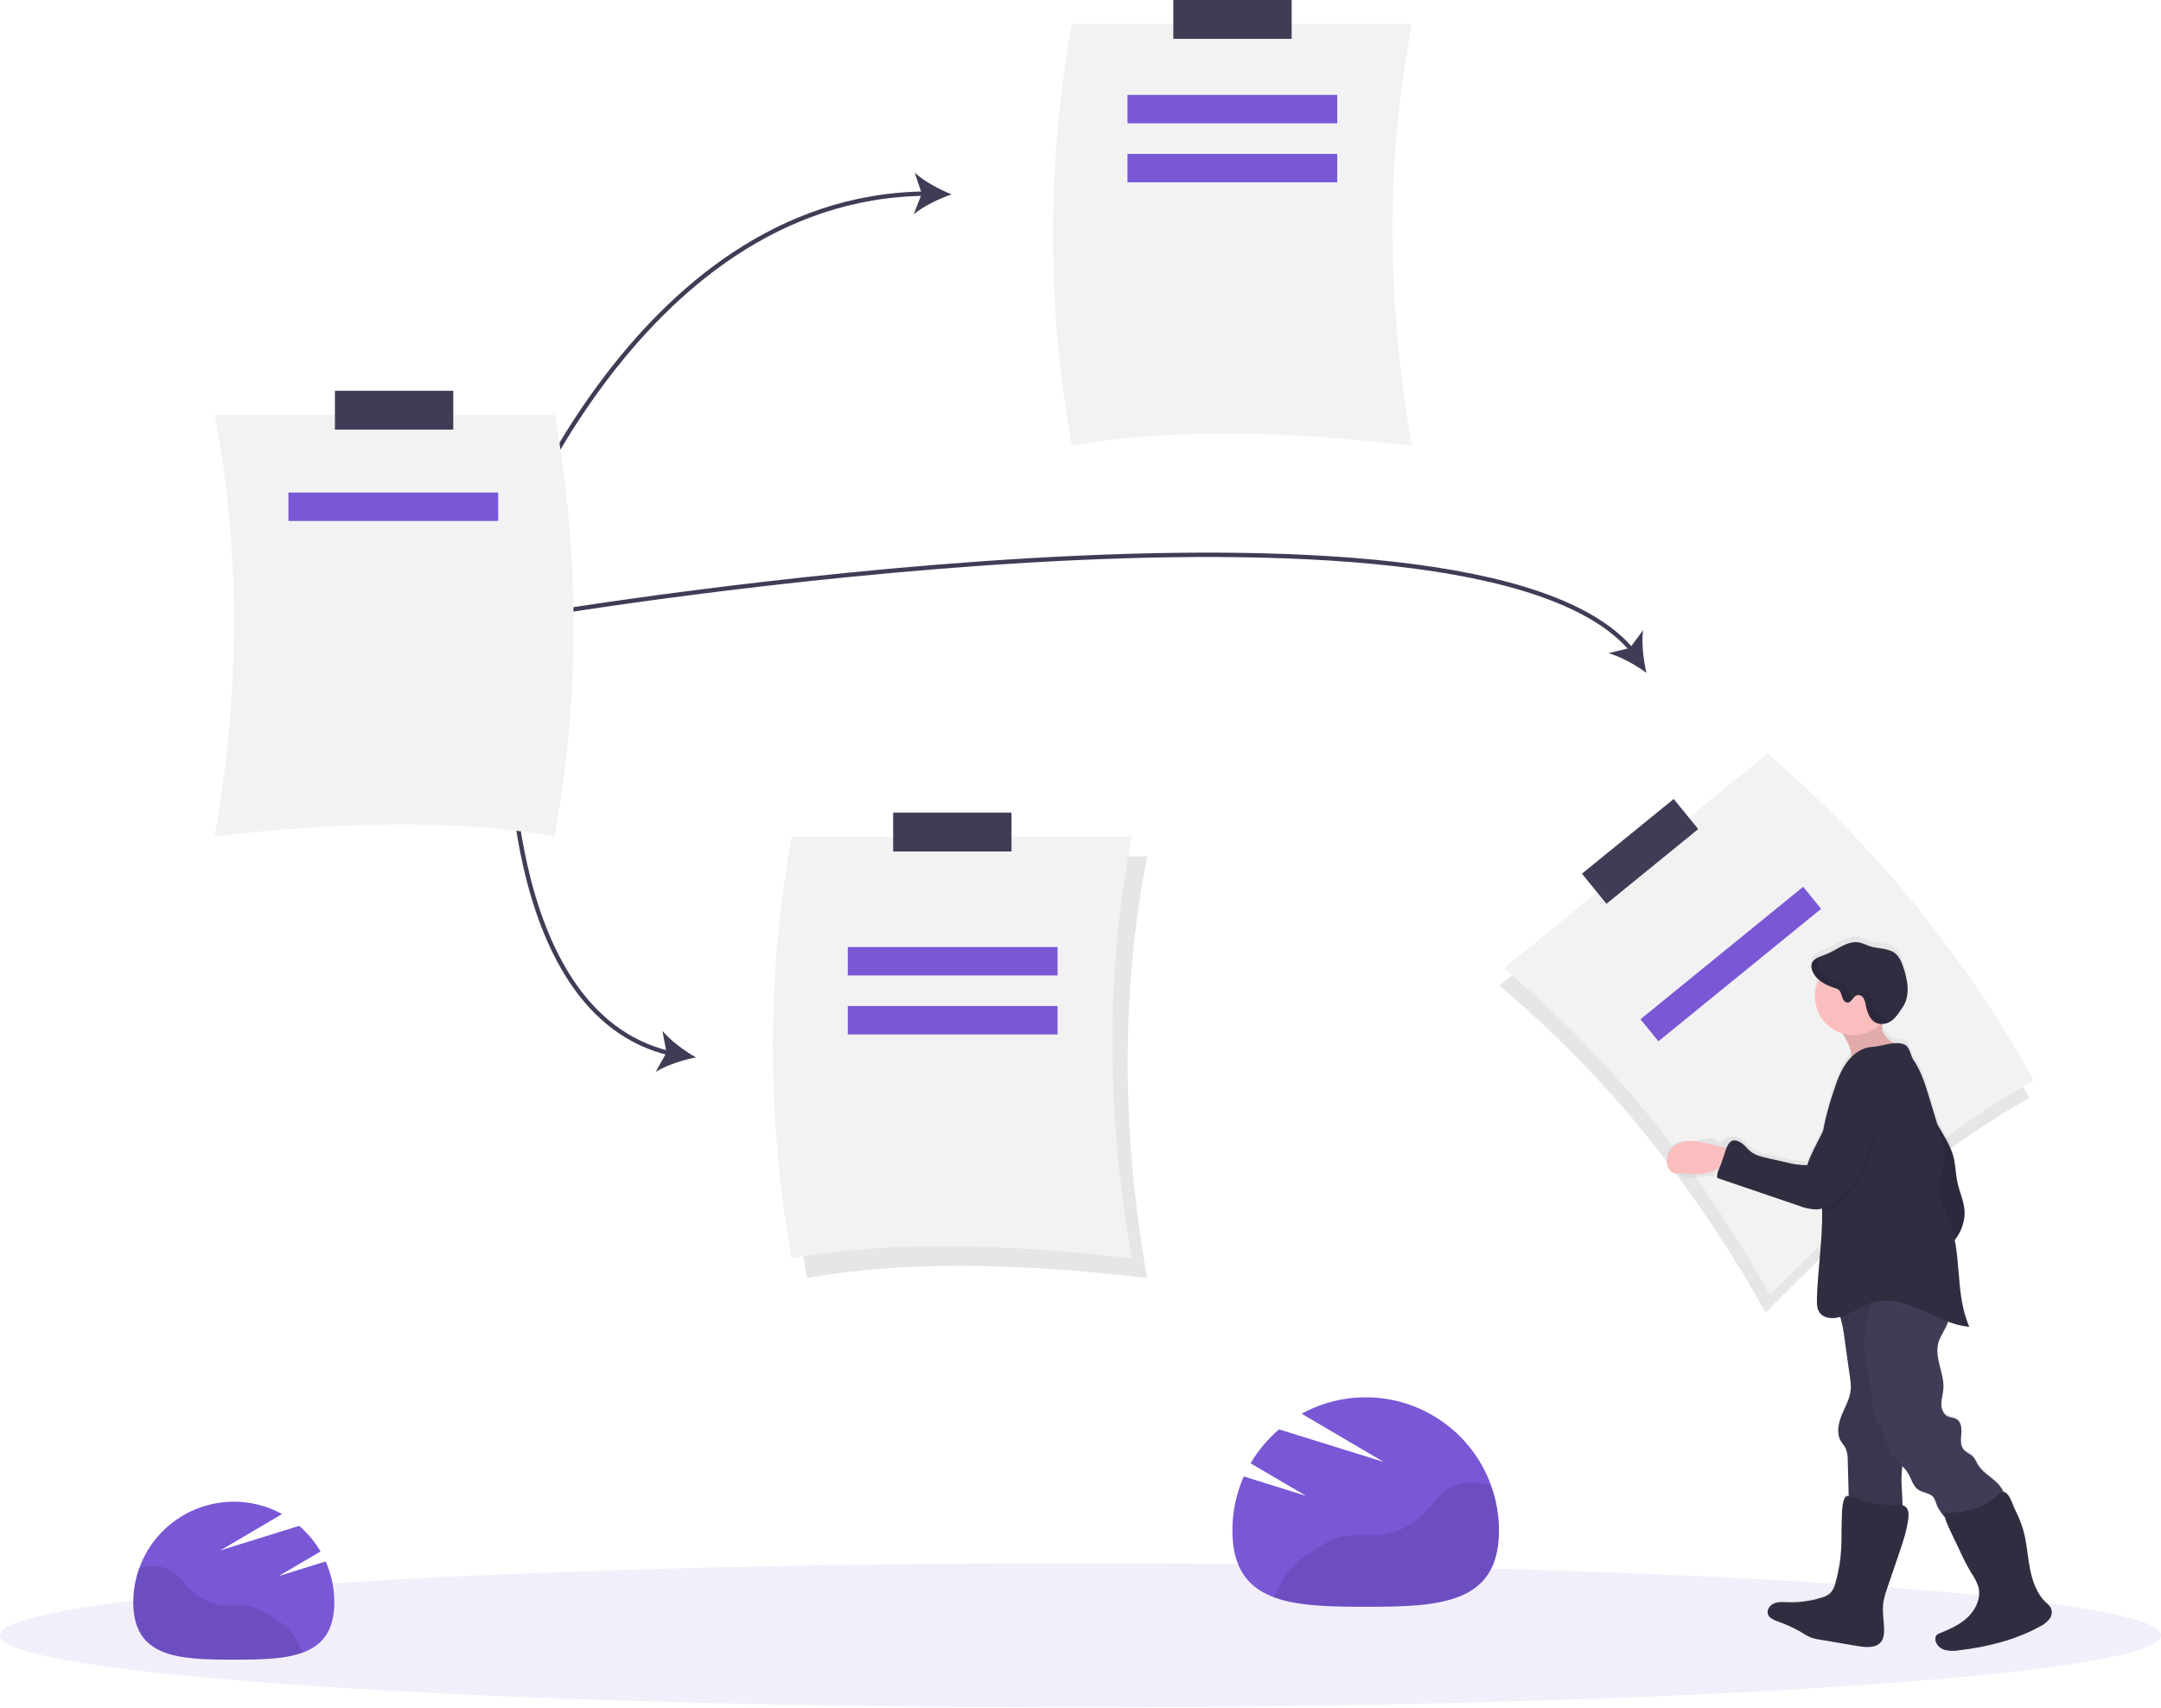
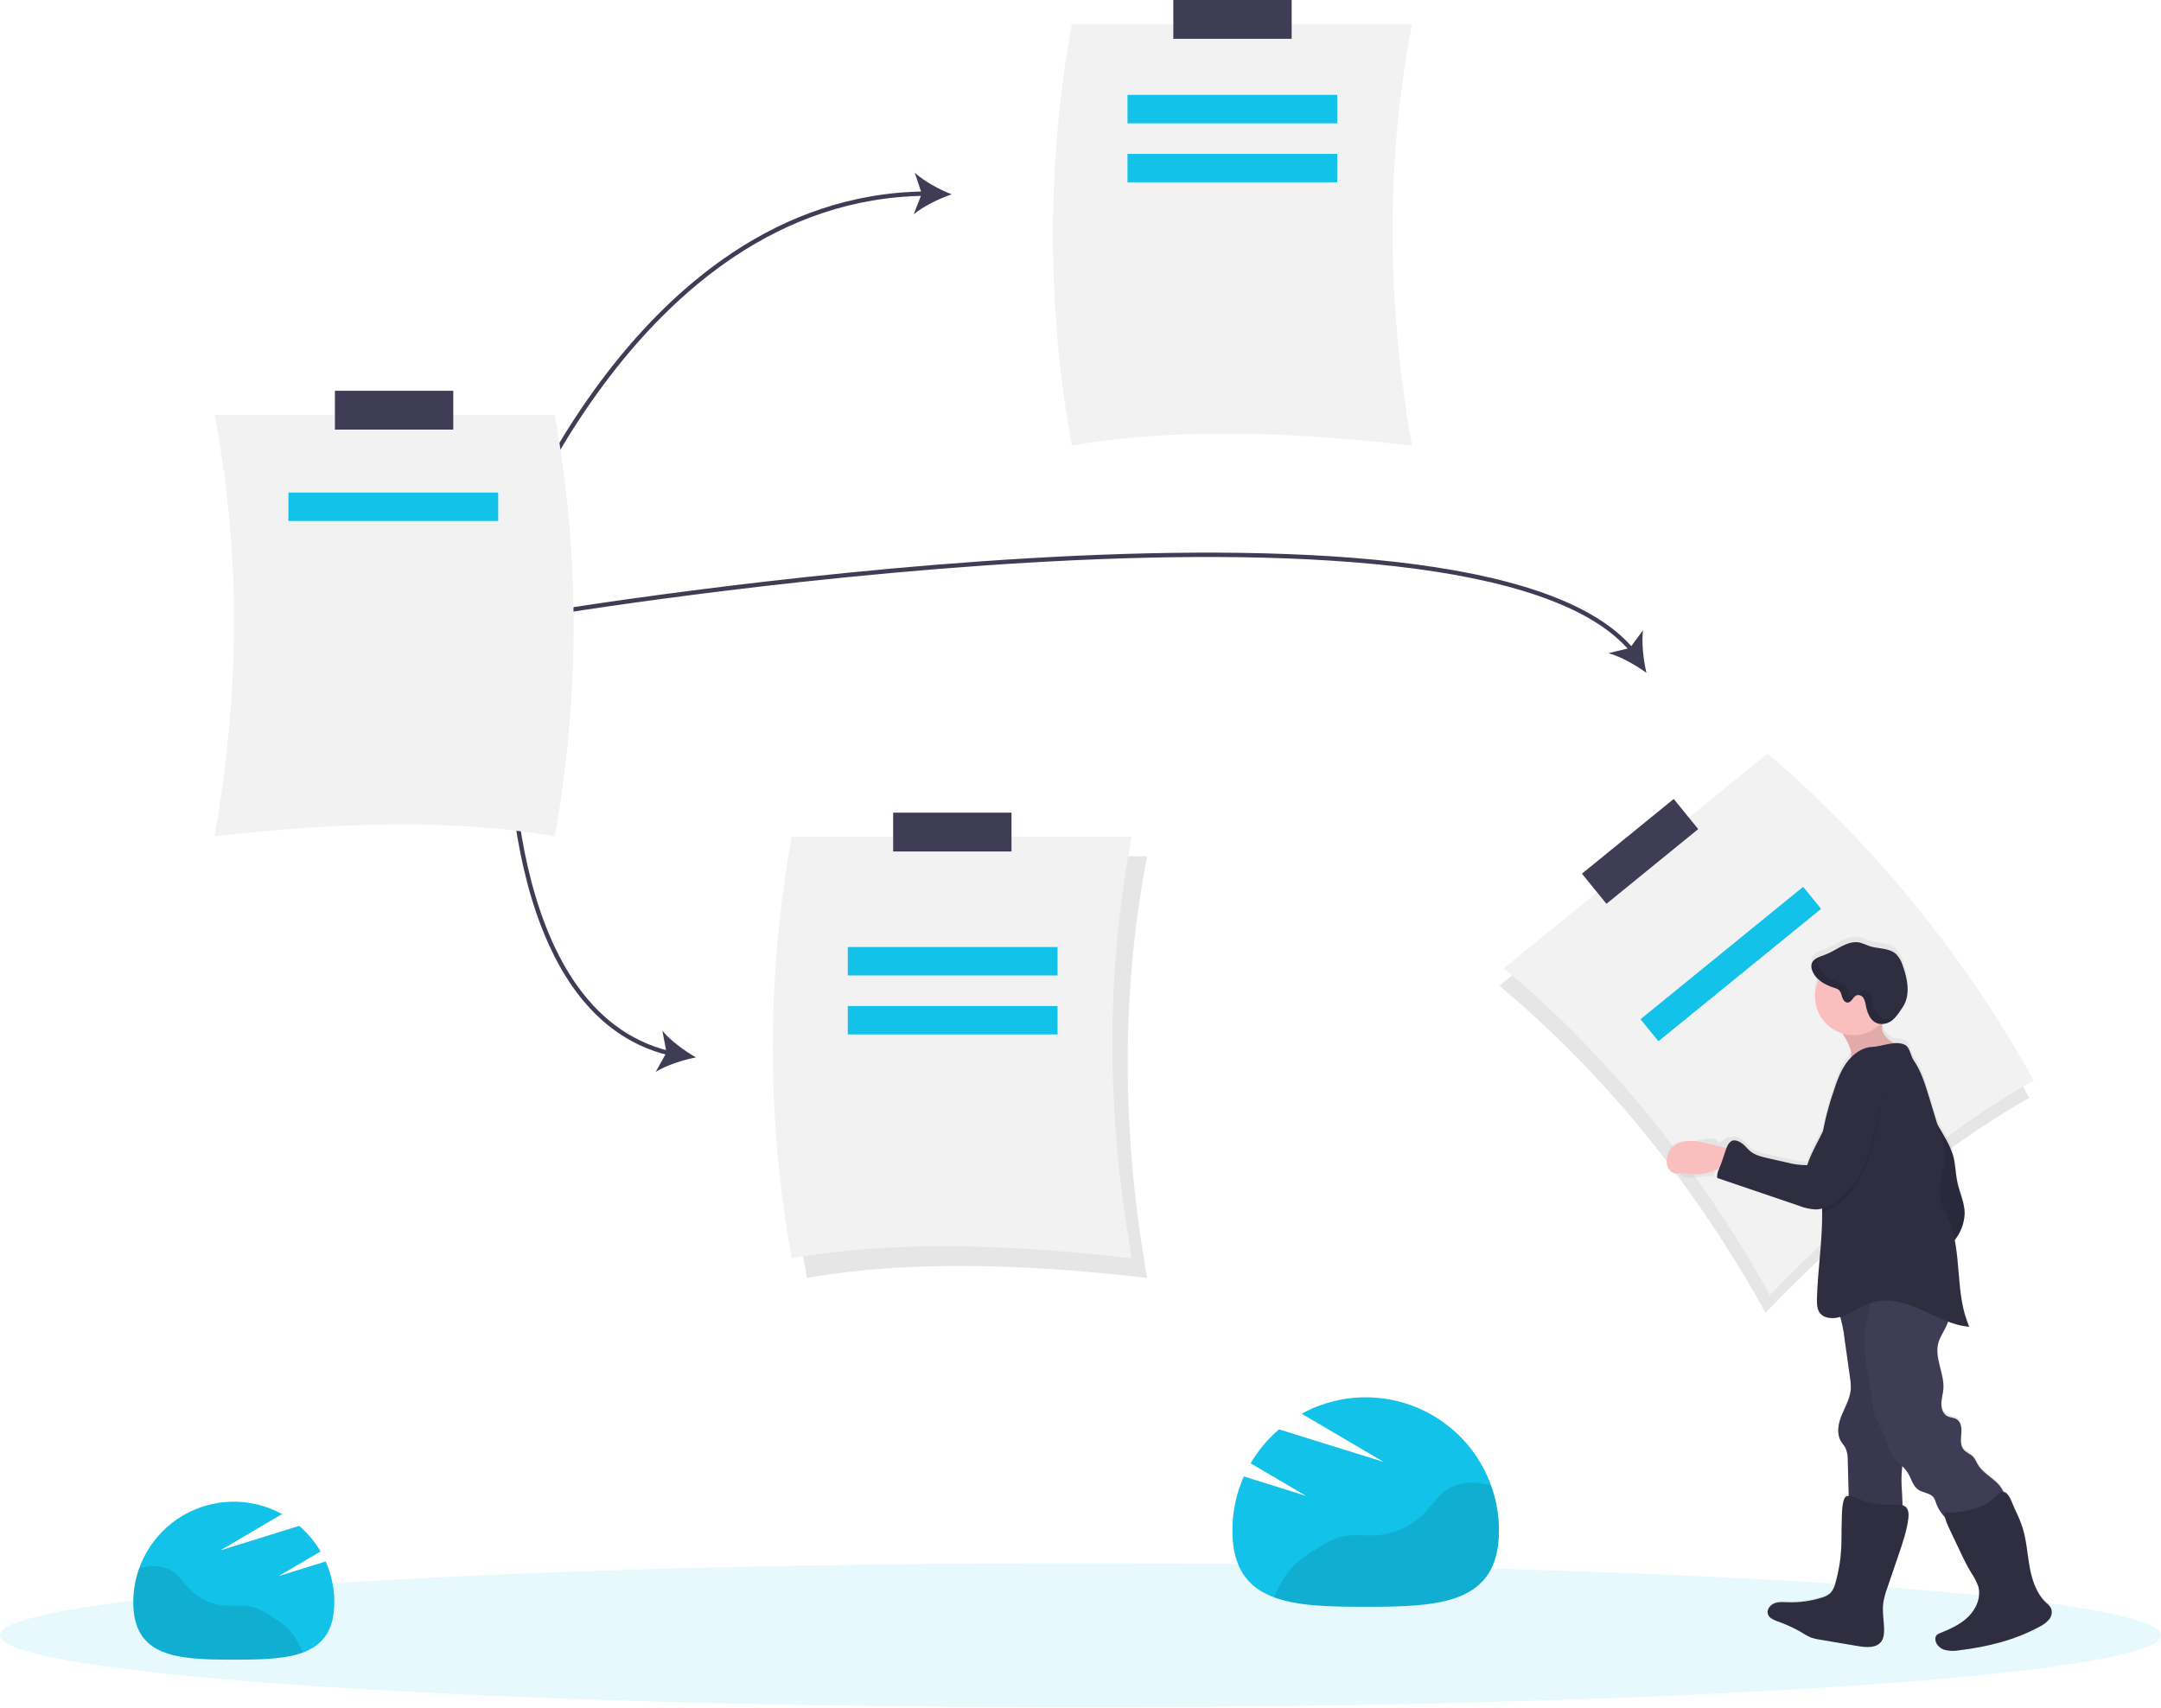
<svg xmlns="http://www.w3.org/2000/svg" id="ff6c2c6f-bb99-48ca-bf0f-ae1c98c215e0" data-name="Layer 1" width="989" height="781.43" viewBox="0 0 989 781.43">
  <defs>
    <linearGradient id="a6110406-8b9c-48da-9b9b-78691cfdbd93" x1="949.45" y1="825.55" x2="949.45" y2="497.17" gradientTransform="translate(-20.24 29.65) rotate(-2.31)" gradientUnits="userSpaceOnUse">
      <stop offset="0" stop-color="gray" stop-opacity="0.25" />
      <stop offset="0.54" stop-color="gray" stop-opacity="0.12" />
      <stop offset="1" stop-color="gray" stop-opacity="0.1" />
    </linearGradient>
  </defs>
  <path d="M596,263.22c45.59-8,98.57-6.61,155.7,0-11.59-65.73-12.12-130.11,0-192.93H596A543.76,543.76,0,0,0,596,263.22Z" transform="translate(-105.5 -59.28)" fill="#f2f2f2" />
  <rect x="642.48" y="59.28" width="54.16" height="17.77" transform="translate(1233.62 77.05) rotate(-180)" fill="#3f3d56" />
  <path d="M474.8,644.15c45.59-8,98.57-6.61,155.7,0-11.59-65.73-12.12-130.11,0-192.93H474.8A543.76,543.76,0,0,0,474.8,644.15Z" transform="translate(-105.5 -59.28)" opacity="0.1" />
  <path d="M467.8,635.15c45.59-8,98.57-6.61,155.7,0-11.59-65.73-12.12-130.11,0-192.93H467.8A543.76,543.76,0,0,0,467.8,635.15Z" transform="translate(-105.5 -59.28)" fill="#f2f2f2" />
  <rect x="514.26" y="431.22" width="54.16" height="17.77" transform="translate(977.18 820.92) rotate(-180)" fill="#3f3d56" />
  <path d="M334,320.22S394.39,149.41,528.93,147.9" transform="translate(-105.5 -59.28)" fill="none" stroke="#3f3d56" stroke-miterlimit="10" stroke-width="2" />
  <path d="M541,148.22c-5.73,2-12.85,5.41-17.31,9.12l3.66-9.43-3.22-9.59C528.41,142.23,535.37,146,541,148.22Z" transform="translate(-105.5 -59.28)" fill="#3f3d56" />
  <path d="M339,385.22s-5.46,137.44,73.06,156.15" transform="translate(-105.5 -59.28)" fill="none" stroke="#3f3d56" stroke-miterlimit="10" stroke-width="2" />
  <path d="M424,543.22c-5.95,1.16-13.48,3.57-18.41,6.62l4.93-8.83-1.86-9.94C412.36,535.53,418.73,540.22,424,543.22Z" transform="translate(-105.5 -59.28)" fill="#3f3d56" />
  <path d="M355,340.22S779.62,269.44,852.49,357" transform="translate(-105.5 -59.28)" fill="none" stroke="#3f3d56" stroke-miterlimit="10" stroke-width="2" />
  <path d="M859,367.22c-4.9-3.57-11.79-7.46-17.37-9l9.82-2.39,6-8.13C856.72,353.46,857.62,361.32,859,367.22Z" transform="translate(-105.5 -59.28)" fill="#3f3d56" />
  <g opacity="0.1">
-     <ellipse cx="494.5" cy="748.43" rx="494.5" ry="33" fill="#7957d5" />
+     <ellipse cx="494.5" cy="748.43" rx="494.5" ry="33" fill="#12c2e9" />
  </g>
  <path d="M1034.26,561.74c-40.39,22.6-80.61,57.11-120.74,98.3C881,601.76,840.78,551.5,791.71,510.43l120.74-98.3A543.88,543.88,0,0,1,1034.26,561.74Z" transform="translate(-105.5 -59.28)" opacity="0.1" />
  <path d="M1036.26,553.74c-40.39,22.6-80.61,57.11-120.74,98.3C883,593.76,842.78,543.5,793.71,502.43l120.74-98.3A543.88,543.88,0,0,1,1036.26,553.74Z" transform="translate(-105.5 -59.28)" fill="#f2f2f2" />
  <rect x="829.01" y="440.03" width="54.16" height="17.77" transform="translate(-196.72 582.02) rotate(-39.15)" fill="#3f3d56" />
-   <rect x="849.61" y="493.97" width="96" height="13" transform="translate(-219.95 619.81) rotate(-39.15)" fill="#7957d5" />
+   <rect x="849.61" y="493.97" width="96" height="13" transform="translate(-219.95 619.81) rotate(-39.15)" fill="#12c2e9" />
  <path d="M1044.15,795a9.78,9.78,0,0,0-2.17-2.42c-4.37-4.12-6.4-10.19-7.48-16.12s-1.39-12-3.12-17.82a59.18,59.18,0,0,0-3.52-8.67c-1-2.13-2.26-6.33-4.09-7.82a2.83,2.83,0,0,0-1.26-.62,14.71,14.71,0,0,0-3.62-4.81c-2.86-2.59-6.35-4.65-8.26-8a18,18,0,0,0-1.93-3.3c-1.29-1.42-3.33-2-4.52-3.5-1.55-1.94-1.2-4.71-1-7.19s0-5.43-2.14-6.72c-1.28-.79-2.93-.72-4.26-1.41-2-1-2.79-3.53-2.75-5.78s.74-4.44.92-6.68c.56-7.16-4.16-14.28-2.34-21.22.69-2.63,2.27-4.92,3.44-7.36a16.1,16.1,0,0,0,1-2.54,35.35,35.35,0,0,0,9.74,2.34c-5.51-12.35-4.11-26.72-6.68-40l.33-.46a20.78,20.78,0,0,0,4.22-11.85c0-5-2.31-9.57-3.35-14.4-.89-4.12-.85-8.41-2-12.46a37.65,37.65,0,0,0-3.16-7.22q-1.87-3.46-3.93-6.82-1.92-6.36-3.85-12.72c-1.8-6-3.65-12-7.15-17.14-1.28-1.89-1.67-5.7-3.64-6.85a8.81,8.81,0,0,0-5.2-.9c-2.78-1.56-5.22-3.81-5.57-6.89a6.65,6.65,0,0,1,.2-2l.34,0c4.4-.41,6.63-4.29,8.92-7.68,3.7-5.51,2.29-12.95,0-19.21a13.08,13.08,0,0,0-3-5.29c-3.21-3-8.29-2.33-12.43-3.78a40.15,40.15,0,0,0-4.11-1.55c-2.75-.65-5.63.25-8.15,1.52s-4.87,2.91-7.51,3.92-5.9,1.79-6.55,4.5a5,5,0,0,0,.22,2.73,10.2,10.2,0,0,0,3.09,4.45,17.82,17.82,0,0,0,10.87,24.83c.76,1.21,1.47,2.45,2.12,3.73,1.16,2.24,2.14,4.88,1.74,7.28a22.35,22.35,0,0,0-2,2.44c-2.87,4-4.5,8.7-6,13.37a141.37,141.37,0,0,0-4.83,18.28c-2.44,5.18-5.42,10.14-7.19,15.59a35.2,35.2,0,0,1-9.38-1.25l-8.44-1.92c-2.94-.66-6-1.39-8.3-3.32-1.22-1-2.17-2.33-3.41-3.33s-3.73-2.15-5.09-1.33a4,4,0,0,0-.69.53c-1.24-2.51-4.28,3.89-5.72,1.52-2.06-3.41-9.29.54-13.19-.1a9.25,9.25,0,0,0-6.79,1.57c-2.28,1.63-3.71,5-2,7.28a12.51,12.51,0,0,0,1.39,1.43,28.59,28.59,0,0,1,3.09,4.28c3.08,4.43,10.17.52,15.55,1.54-.12.34,3.77-8.09,3.65-7.74-.71,2.07-2.22,4.59-1.84,6.75l37.54,12.85a22.86,22.86,0,0,0,7.56,1.66,12.71,12.71,0,0,0,3-.39l0,1.92v.07c.1,13.19-2,26.3-2.39,39.48-.07,2.4,0,5,1.52,6.88,1.7,2.06,4.72,2.46,7.35,2a16.65,16.65,0,0,0,1.86-.41,69.19,69.19,0,0,1,1.92,10.1l2.49,17.76a27.09,27.09,0,0,1,.39,5.54c-.29,4.18-2.5,7.94-4.1,11.81s-2.55,8.49-.45,12.11c.66,1.12,1.57,2.08,2.16,3.24a13.1,13.1,0,0,1,1,5.67q.23,8.1.44,16.18a1.89,1.89,0,0,0-1.26.26c-2.08,1.61-1.85,9.33-2,11.72-.16,4,0,8.08-.22,12.12a72.32,72.32,0,0,1-2.68,16.13,10.29,10.29,0,0,1-2.29,4.61,9.86,9.86,0,0,1-4.07,2.11,46.48,46.48,0,0,1-15.41,2.09c-2.11-.06-4.31-.27-6.27.54s-3.54,3-2.83,5c.61,1.68,2.46,2.48,4.13,3.11a66.29,66.29,0,0,1,11,5,30.8,30.8,0,0,0,4.25,2.42,21.91,21.91,0,0,0,4.38,1.08l17.73,3c3.63.63,8,1,10.31-2,1.25-1.62,1.43-3.82,1.37-5.87-.1-4-.9-8.08-.38-12.07a37.24,37.24,0,0,1,1.86-6.94L974.58,770c1.78-5.27,3.58-10.58,4.27-16.1.25-2,.23-4.27-1.3-5.53a3.69,3.69,0,0,0-1.32-.68c-.06-4.82-.69-9.64-.42-14.46.07-1.21.19-2.41.29-3.61a17.21,17.21,0,0,1,2.47,2.92c1.71,2.67,2.34,6.21,4.95,8,2.22,1.51,5.51,1.44,7.07,3.64a10.34,10.34,0,0,1,1.12,2.7,19.37,19.37,0,0,0,4,6.36,32.28,32.28,0,0,0,2.47,6.34l4.4,9.3a106,106,0,0,0,5,9.77,27.75,27.75,0,0,1,3.35,6.46c1.41,4.95-.89,10.37-4.53,14s-8.44,5.73-13.17,7.68a3.58,3.58,0,0,0-1.34.8,2.59,2.59,0,0,0-.61,1.74c0,2.31,1.9,4.28,4.08,5a15.55,15.55,0,0,0,6.83.25c12.78-1.55,25.52-4.68,36.82-10.88a13.21,13.21,0,0,0,4.39-3.39A5.13,5.13,0,0,0,1044.15,795Z" transform="translate(-105.5 -59.28)" fill="url(#a6110406-8b9c-48da-9b9b-78691cfdbd93)" />
  <path d="M990.14,570.78q3.2,4.9,6,10.06A37.17,37.17,0,0,1,999.3,588c1.16,4,1.13,8.27,2,12.36,1,4.8,3.34,9.38,3.34,14.29a20.56,20.56,0,0,1-4.22,11.76,56.28,56.28,0,0,1-8.82,9.11,187.68,187.68,0,0,1-12.48-61.21c-.1-2.91-.12-5.9.94-8.61.65-1.69,3.77-6.35,5.78-4.52.73.67.92,3.68,1.37,4.69A36.86,36.86,0,0,0,990.14,570.78Z" transform="translate(-105.5 -59.28)" fill="#2f2e41" />
  <path d="M990.14,570.78q3.2,4.9,6,10.06A37.17,37.17,0,0,1,999.3,588c1.16,4,1.13,8.27,2,12.36,1,4.8,3.34,9.38,3.34,14.29a20.56,20.56,0,0,1-4.22,11.76,56.28,56.28,0,0,1-8.82,9.11,187.68,187.68,0,0,1-12.48-61.21c-.1-2.91-.12-5.9.94-8.61.65-1.69,3.77-6.35,5.78-4.52.73.67.92,3.68,1.37,4.69A36.86,36.86,0,0,0,990.14,570.78Z" transform="translate(-105.5 -59.28)" opacity="0.1" />
  <path d="M882.79,581.7c-3.91-.64-8.25-.33-11.29,2.21a9.32,9.32,0,0,0-3.24,6.16c-.26,2.78,1.35,6.06,4.13,6.28a13.17,13.17,0,0,0,2-.13,29.88,29.88,0,0,1,5.24.43,21.39,21.39,0,0,0,18.23-7.36c2.39-2.95-.76-4.29-3.58-4.89C890.42,583.58,886.65,582.34,882.79,581.7Z" transform="translate(-105.5 -59.28)" fill="#fbbebe" />
  <path d="M949.67,672l2.48,17.62a26.7,26.7,0,0,1,.38,5.5c-.29,4.15-2.5,7.88-4.09,11.72s-2.56,8.43-.45,12c.65,1.11,1.56,2.06,2.15,3.21a13,13,0,0,1,1,5.64l.68,25a157.33,157.33,0,0,0,23.18-.12,1.3,1.3,0,0,0,.84-.27,1.34,1.34,0,0,0,.29-.9c.34-5.85-.68-11.71-.35-17.56.12-2.14.42-4.28.46-6.42.12-8.71-4.18-17.24-2.88-25.86a57.51,57.51,0,0,1,1.6-6.43c4.11-14.95,3.24-30.76,2.33-46.24a1.1,1.1,0,0,0-.2-.71,1.13,1.13,0,0,0-.54-.29,28.48,28.48,0,0,0-25.78,4.91c-1.09.88-3.84,1.72-4.56,2.77-1,1.47.31,2.92.89,4.48A56.76,56.76,0,0,1,949.67,672Z" transform="translate(-105.5 -59.28)" fill="#3f3d56" />
  <path d="M949.67,672l2.48,17.62a26.7,26.7,0,0,1,.38,5.5c-.29,4.15-2.5,7.88-4.09,11.72s-2.56,8.43-.45,12c.65,1.11,1.56,2.06,2.15,3.21a13,13,0,0,1,1,5.64l.68,25a157.33,157.33,0,0,0,23.18-.12,1.3,1.3,0,0,0,.84-.27,1.34,1.34,0,0,0,.29-.9c.34-5.85-.68-11.71-.35-17.56.12-2.14.42-4.28.46-6.42.12-8.71-4.18-17.24-2.88-25.86a57.51,57.51,0,0,1,1.6-6.43c4.11-14.95,3.24-30.76,2.33-46.24a1.1,1.1,0,0,0-.2-.71,1.13,1.13,0,0,0-.54-.29,28.48,28.48,0,0,0-25.78,4.91c-1.09.88-3.84,1.72-4.56,2.77-1,1.47.31,2.92.89,4.48A56.76,56.76,0,0,1,949.67,672Z" transform="translate(-105.5 -59.28)" opacity="0.1" />
  <path d="M996,666.71c-1.17,2.43-2.74,4.7-3.44,7.31-1.82,6.89,2.89,14,2.33,21.06-.18,2.22-.87,4.4-.92,6.63s.77,4.7,2.75,5.73c1.33.69,3,.62,4.25,1.4,2.11,1.28,2.35,4.22,2.14,6.67s-.56,5.21,1,7.14c1.19,1.49,3.23,2.06,4.51,3.47a17.25,17.25,0,0,1,1.93,3.27c1.91,3.33,5.4,5.38,8.26,7.94s5.28,6.47,4,10.09c-.94,2.67-3.58,4.3-6.12,5.56a64.9,64.9,0,0,1-14.57,5.14,3.39,3.39,0,0,1-1.67.09,3.57,3.57,0,0,1-1.46-1c-2.95-2.88-6-5.91-7.36-9.81a10.21,10.21,0,0,0-1.12-2.68c-1.56-2.18-4.85-2.11-7.07-3.61-2.6-1.77-3.23-5.29-4.93-7.94s-4.19-4.22-6-6.56c-3.06-3.88-3.81-9.06-6-13.49a62.76,62.76,0,0,1-2.86-5.6,30.39,30.39,0,0,1-1.37-7.24c-1.41-11.67-5-23.44-2.74-35,.5-2.55,1.27-5,1.59-7.62.55-4.54-.32-9.17.35-13.7a3.73,3.73,0,0,1,1.51-2.9,4,4,0,0,1,1.72-.36,118.6,118.6,0,0,1,17.78.4c3,.3,6.36.91,8.16,3.35,1.53,2.1,1.45,4.92,1.94,7.47.61,3.13,2.2,4.85,3.87,7.31S997.27,664.17,996,666.71Z" transform="translate(-105.5 -59.28)" fill="#3f3d56" />
  <path d="M973,748c1.58,0,3.33-.1,4.55.91,1.52,1.24,1.54,3.53,1.3,5.48-.7,5.48-2.49,10.75-4.28,16l-5.32,15.6a37,37,0,0,0-1.86,6.89c-.52,4,.28,8,.38,12,0,2-.13,4.22-1.38,5.82-2.26,2.91-6.67,2.57-10.3,2l-17.71-3a21.09,21.09,0,0,1-4.38-1.08,28.69,28.69,0,0,1-4.25-2.39,65.38,65.38,0,0,0-11-5c-1.66-.63-3.52-1.42-4.12-3.09-.71-2,.87-4.19,2.83-5s4.15-.6,6.27-.53a46.72,46.72,0,0,0,15.4-2.09,9.84,9.84,0,0,0,4.06-2.09,10.1,10.1,0,0,0,2.29-4.57,70.25,70.25,0,0,0,2.68-16c.21-4,.07-8,.23-12,.1-2.38-.13-10,1.95-11.63,1.59-1.22,8.13,2.14,10.28,2.64A50,50,0,0,0,973,748Z" transform="translate(-105.5 -59.28)" fill="#2f2e41" />
  <path d="M1031.31,759.09c1.73,5.74,2,11.79,3.12,17.68s3.1,11.91,7.47,16a9.69,9.69,0,0,1,2.17,2.4,5.06,5.06,0,0,1-.75,5.23,13.23,13.23,0,0,1-4.39,3.36c-11.29,6.17-24,9.27-36.81,10.81a15.36,15.36,0,0,1-6.82-.24c-2.18-.74-4.11-2.7-4.07-5a2.53,2.53,0,0,1,.6-1.72,3.62,3.62,0,0,1,1.35-.8c4.72-1.93,9.51-4,13.16-7.62s5.94-9,4.53-13.86a27,27,0,0,0-3.35-6.41,108.53,108.53,0,0,1-5-9.7l-4.4-9.23c-1.29-2.7-2.59-5.48-2.81-8.46a40.42,40.42,0,0,0,16.22-2.6,25.24,25.24,0,0,0,6.67-4c1.7-1.42,3.25-4.07,5.54-2.21,1.84,1.48,3,5.64,4.08,7.76A57.3,57.3,0,0,1,1031.31,759.09Z" transform="translate(-105.5 -59.28)" fill="#2f2e41" />
  <path d="M966.83,529.91c.44,3.83,4.16,6.37,7.71,7.88L952.07,545c1.45-2.78.28-6.17-1.16-9a50.1,50.1,0,0,0-4-6.4c-.22-.32-.47-.71-.31-1.06a1.12,1.12,0,0,1,.63-.49c4.62-2.06,9.38-4.19,14.43-4.94,1.46-.22,4.22-.8,5.31.68S966.62,528.14,966.83,529.91Z" transform="translate(-105.5 -59.28)" fill="#fbbebe" />
  <path d="M966.83,529.91c.44,3.83,4.16,6.37,7.71,7.88L952.07,545c1.45-2.78.28-6.17-1.16-9a50.1,50.1,0,0,0-4-6.4c-.22-.32-.47-.71-.31-1.06a1.12,1.12,0,0,1,.63-.49c4.62-2.06,9.38-4.19,14.43-4.94,1.46-.22,4.22-.8,5.31.68S966.62,528.14,966.83,529.91Z" transform="translate(-105.5 -59.28)" opacity="0.1" />
  <circle cx="848.27" cy="456.12" r="17.62" fill="#fbbebe" />
  <path d="M938.54,660.4c1.71,2,4.72,2.44,7.35,2,6.15-1,11.18-5.53,17.2-7.17,7.38-2,15.19.58,22.16,3.72s13.9,6.95,21.52,7.55c-6.89-15.36-2.95-33.85-9.54-49.34-1.61-3.79-3.86-7.44-4.22-11.54-.45-5.09,2.09-10,2.48-15.06.36-4.51-1-9-2.3-13.29q-2.41-7.92-4.82-15.85c-1.8-5.91-3.65-11.91-7.14-17-1.29-1.87-1.68-5.65-3.64-6.79-4.28-2.47-10.77.65-15.41.82s-8.87,3.47-11.58,7.19c-2.87,4-4.5,8.64-6,13.28a125.91,125.91,0,0,0-5.33,21.23c-.15,1.08-.28,2.16-.38,3.25-1,10.27.46,20.6.54,30.91v.07c.1,13.09-2,26.1-2.39,39.18C937,656,937,658.57,938.54,660.4Z" transform="translate(-105.5 -59.28)" fill="#2f2e41" />
  <path d="M939.42,614.32c3.45-.87,6.57-3.1,9.25-5.53a39,39,0,0,0,6.14-6.95,50.14,50.14,0,0,0,5.29-11.17,129.16,129.16,0,0,0,7-32.27c.26-3,.34-6.21-1.45-8.59a7.24,7.24,0,0,0-8.75-2.13c-2.36,1.16-3.89,3.49-5.31,5.71-2.81,4.43-5.64,8.9-7.45,13.82-.8,2.18-1.39,4.43-2.17,6.62a62,62,0,0,1-2.74,6.33c-.15,1.08-.28,2.16-.38,3.25C937.92,593.68,939.34,604,939.42,614.32Z" transform="translate(-105.5 -59.28)" opacity="0.1" />
  <path d="M965.6,547.91c1.79,2.38,1.71,5.63,1.46,8.59a129.35,129.35,0,0,1-7,32.28,49.43,49.43,0,0,1-5.29,11.16,38.67,38.67,0,0,1-6.14,6.95c-3.4,3.11-7.54,5.87-12.15,5.92a23.42,23.42,0,0,1-7.56-1.65l-37.51-12.75c-.38-2.14,1.13-4.63,1.84-6.69l2-5.94c.57-1.64,1.23-3.4,2.72-4.29s3.85.33,5.09,1.31,2.18,2.3,3.4,3.31c2.31,1.92,5.36,2.63,8.3,3.29l8.43,1.9a35.6,35.6,0,0,0,9.38,1.24c2.35-7.17,6.82-13.5,9.35-20.61.78-2.19,1.37-4.44,2.18-6.61,1.8-4.93,4.64-9.4,7.45-13.82,1.41-2.23,2.94-4.56,5.31-5.71A7.21,7.21,0,0,1,965.6,547.91Z" transform="translate(-105.5 -59.28)" fill="#2f2e41" />
  <path d="M959.39,519.37a9,9,0,0,0-1.06-3.3,2.79,2.79,0,0,0-3-1.32c-1.76.55-2.35,3.28-4.19,3.37-1.24.06-2.13-1.2-2.52-2.39s-.6-2.52-1.53-3.36a5.68,5.68,0,0,0-2.18-1c-4.27-1.35-8.68-3.85-10.1-8.1a4.83,4.83,0,0,1-.23-2.71c.65-2.69,4-3.49,6.55-4.47s5-2.63,7.5-3.88,5.4-2.16,8.15-1.52a42.56,42.56,0,0,1,4.11,1.54c4.14,1.43,9.21.76,12.42,3.75a12.93,12.93,0,0,1,3,5.25c2.24,6.21,3.66,13.59-.05,19.06-2.29,3.37-4.51,7.22-8.91,7.62C962.23,528.36,960.2,523.69,959.39,519.37Z" transform="translate(-105.5 -59.28)" fill="#2f2e41" />
  <g opacity="0.1">
    <path d="M951.57,513.61c-.39-1.18-.6-2.52-1.52-3.36a5.68,5.68,0,0,0-2.18-1c-4.28-1.35-8.68-3.85-10.11-8.1a4.92,4.92,0,0,1-.22-2.71,3.56,3.56,0,0,1,.53-1.19c-1.63.71-3.05,1.65-3.45,3.31a4.83,4.83,0,0,0,.23,2.71c1.42,4.25,5.83,6.75,10.1,8.1a5.68,5.68,0,0,1,2.18,1c.93.84,1.13,2.18,1.53,3.36s1.28,2.45,2.52,2.39,1.84-1.19,2.63-2.15C952.72,515.84,951.93,514.7,951.57,513.61Z" transform="translate(-105.5 -59.28)" />
    <path d="M970.29,525.77c-5.14.47-7.17-4.2-8-8.52a8.65,8.65,0,0,0-1-3.29,2.8,2.8,0,0,0-3-1.33c-.95.3-1.56,1.24-2.21,2a3,3,0,0,1,2.26,1.39,9,9,0,0,1,1.06,3.3c.81,4.32,2.84,9,8,8.52a8.2,8.2,0,0,0,5.28-2.73A7.45,7.45,0,0,1,970.29,525.77Z" transform="translate(-105.5 -59.28)" />
  </g>
  <path d="M359.39,442.06c-45.58-8-98.57-6.6-155.7,0,11.59-65.72,12.13-130.1,0-192.93h155.7A543.76,543.76,0,0,1,359.39,442.06Z" transform="translate(-105.5 -59.28)" fill="#f2f2f2" />
  <rect x="153.28" y="178.85" width="54.16" height="17.77" fill="#3f3d56" />
-   <rect x="388" y="433.43" width="96" height="13" fill="#7957d5" />
-   <rect x="388" y="460.43" width="96" height="13" fill="#7957d5" />
-   <rect x="516" y="43.43" width="96" height="13" fill="#7957d5" />
-   <rect x="516" y="70.43" width="96" height="13" fill="#7957d5" />
-   <rect x="132" y="225.43" width="96" height="13" fill="#7957d5" />
-   <path d="M233.06,780.59l19.14-11.25a46,46,0,0,0-9.79-11.71L206.3,768.86l28.3-16.64a46,46,0,0,0-68.1,40.35c0,25.41,20.59,26.29,46,26.29s46-.88,46-26.29a45.75,45.75,0,0,0-3.95-18.66Z" transform="translate(-105.5 -59.28)" fill="#7957d5" />
+   <rect x="388" y="433.43" width="96" height="13" fill="#12c2e9" />
+   <rect x="388" y="460.43" width="96" height="13" fill="#12c2e9" />
+   <rect x="516" y="43.43" width="96" height="13" fill="#12c2e9" />
+   <rect x="516" y="70.43" width="96" height="13" fill="#12c2e9" />
+   <rect x="132" y="225.43" width="96" height="13" fill="#12c2e9" />
+   <path d="M233.06,780.59l19.14-11.25a46,46,0,0,0-9.79-11.71L206.3,768.86l28.3-16.64a46,46,0,0,0-68.1,40.35c0,25.41,20.59,26.29,46,26.29s46-.88,46-26.29a45.75,45.75,0,0,0-3.95-18.66Z" transform="translate(-105.5 -59.28)" fill="#12c2e9" />
  <path d="M237.93,805.29a35.81,35.81,0,0,0-6.78-5.33c-3.48-2.31-7.07-4.66-11.17-5.45-3.6-.68-7.31-.1-11-.31a25.71,25.71,0,0,1-16.81-7.7c-2.61-2.71-4.67-6-7.81-8.09-3.39-2.23-7.69-2.71-11.71-2.15a29.07,29.07,0,0,0-3.46.71,45.8,45.8,0,0,0-2.72,15.6c0,25.41,20.59,26.29,46,26.29,12.33,0,23.52-.21,31.78-3.33L242.9,813A35.89,35.89,0,0,0,237.93,805.29Z" transform="translate(-105.5 -59.28)" opacity="0.1" />
-   <path d="M703.24,743.9,677.85,729a61.22,61.22,0,0,1,13-15.53l47.89,14.89-37.53-22.06a61,61,0,0,1,90.31,53.51c0,33.69-27.31,34.85-61,34.85s-61-1.16-61-34.85A60.77,60.77,0,0,1,674.73,735Z" transform="translate(-105.5 -59.28)" fill="#7957d5" />
+   <path d="M703.24,743.9,677.85,729a61.22,61.22,0,0,1,13-15.53l47.89,14.89-37.53-22.06a61,61,0,0,1,90.31,53.51c0,33.69-27.31,34.85-61,34.85s-61-1.16-61-34.85A60.77,60.77,0,0,1,674.73,735Z" transform="translate(-105.5 -59.28)" fill="#12c2e9" />
  <path d="M696.77,776.65a48.63,48.63,0,0,1,9-7.07c4.61-3.05,9.38-6.18,14.81-7.22,4.77-.91,9.69-.14,14.54-.42a34,34,0,0,0,22.3-10.21c3.46-3.59,6.19-8,10.36-10.73,4.49-3,10.19-3.58,15.52-2.85a42.61,42.61,0,0,1,4.6.94,60.89,60.89,0,0,1,3.6,20.7c0,33.69-27.31,34.85-61,34.85-16.35,0-31.19-.27-42.15-4.4l1.83-3.42A48.05,48.05,0,0,1,696.77,776.65Z" transform="translate(-105.5 -59.28)" opacity="0.1" />
</svg>
